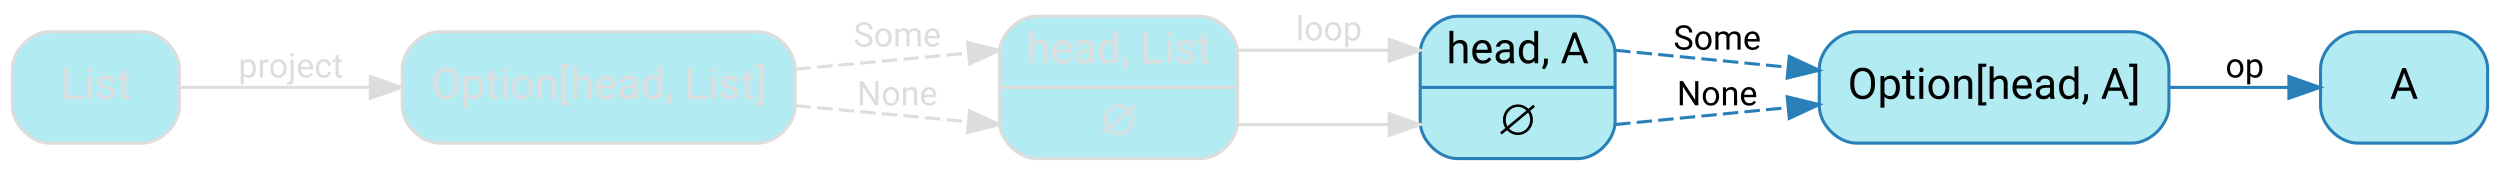
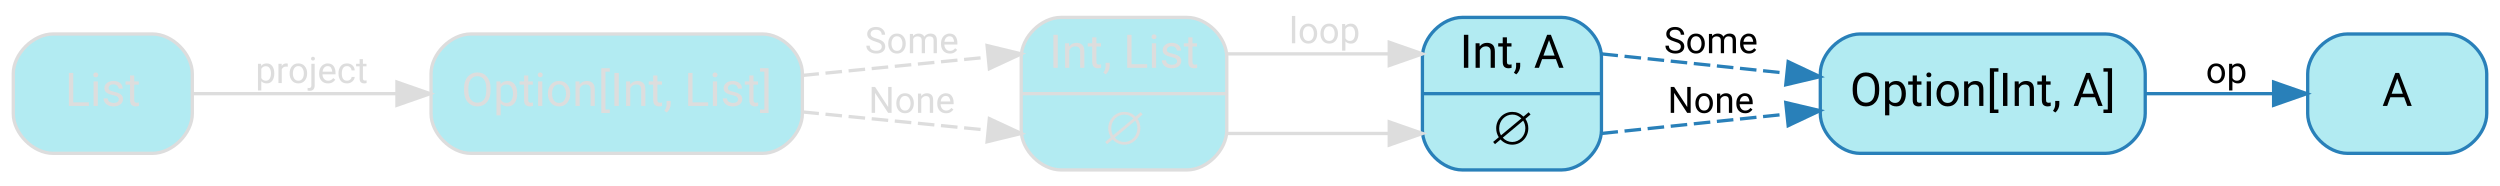
- <svg xmlns="http://www.w3.org/2000/svg" width="808pt" height="56pt" viewBox="0.00 0.00 808.00 55.50">
+ <svg xmlns="http://www.w3.org/2000/svg" width="754pt" height="56pt" viewBox="0.00 0.00 754.00 55.50">
  <g id="graph0" class="graph" transform="scale(1 1) rotate(0) translate(4 51.5)">
    <g id="node1" class="node">
-       <path fill="#b2ebf2" stroke="#dddddd" d="M331,-.5C331,-.5 384,-.5 384,-.5 390,-.5 396,-6.5 396,-12.5 396,-12.5 396,-34.5 396,-34.5 396,-40.5 390,-46.5 384,-46.5 384,-46.5 331,-46.5 331,-46.5 325,-46.5 319,-40.5 319,-34.5 319,-34.5 319,-12.5 319,-12.5 319,-6.5 325,-.5 331,-.5" />
-       <text text-anchor="middle" x="357.5" y="-31.3" font-family="Segoe UI,Roboto,Helvetica,Arial,sans-serif" font-size="14.00" fill="#dddddd">head, List</text>
-       <polyline fill="none" stroke="#dddddd" points="319,-23.5 396,-23.5 " />
-       <text text-anchor="middle" x="357.5" y="-8.3" font-family="Segoe UI,Roboto,Helvetica,Arial,sans-serif" font-size="14.00" fill="#dddddd">∅</text>
+       <path fill="#b2ebf2" stroke="#dddddd" d="M316,-.5C316,-.5 354,-.5 354,-.5 360,-.5 366,-6.5 366,-12.5 366,-12.5 366,-34.5 366,-34.5 366,-40.5 360,-46.5 354,-46.5 354,-46.5 316,-46.5 316,-46.5 310,-46.5 304,-40.5 304,-34.5 304,-34.5 304,-12.5 304,-12.5 304,-6.5 310,-.5 316,-.5" />
+       <text text-anchor="middle" x="335" y="-31.3" font-family="Segoe UI,Roboto,Helvetica,Arial,sans-serif" font-size="14.00" fill="#dddddd">Int, List</text>
+       <polyline fill="none" stroke="#dddddd" points="304,-23.5 366,-23.5 " />
+       <text text-anchor="middle" x="335" y="-8.3" font-family="Segoe UI,Roboto,Helvetica,Arial,sans-serif" font-size="14.00" fill="#dddddd">∅</text>
    </g>
    <g id="node2" class="node">
-       <path fill="#b2ebf2" stroke="#2980b9" d="M467,-.5C467,-.5 506,-.5 506,-.5 512,-.5 518,-6.5 518,-12.5 518,-12.5 518,-34.5 518,-34.5 518,-40.5 512,-46.5 506,-46.5 506,-46.5 467,-46.5 467,-46.5 461,-46.5 455,-40.5 455,-34.5 455,-34.5 455,-12.5 455,-12.5 455,-6.5 461,-.5 467,-.5" />
-       <text text-anchor="middle" x="486.5" y="-31.3" font-family="Segoe UI,Roboto,Helvetica,Arial,sans-serif" font-size="14.00" fill="#000000">head, A</text>
-       <polyline fill="none" stroke="#2980b9" points="455,-23.5 518,-23.5 " />
-       <text text-anchor="middle" x="486.5" y="-8.3" font-family="Segoe UI,Roboto,Helvetica,Arial,sans-serif" font-size="14.00" fill="#000000">∅</text>
+       <path fill="#b2ebf2" stroke="#2980b9" d="M437,-.5C437,-.5 467,-.5 467,-.5 473,-.5 479,-6.5 479,-12.5 479,-12.5 479,-34.5 479,-34.5 479,-40.5 473,-46.5 467,-46.5 467,-46.5 437,-46.5 437,-46.5 431,-46.5 425,-40.5 425,-34.5 425,-34.5 425,-12.5 425,-12.5 425,-6.5 431,-.5 437,-.5" />
+       <text text-anchor="middle" x="452" y="-31.3" font-family="Segoe UI,Roboto,Helvetica,Arial,sans-serif" font-size="14.00" fill="#000000">Int, A</text>
+       <polyline fill="none" stroke="#2980b9" points="425,-23.5 479,-23.5 " />
+       <text text-anchor="middle" x="452" y="-8.3" font-family="Segoe UI,Roboto,Helvetica,Arial,sans-serif" font-size="14.00" fill="#000000">∅</text>
    </g>
    <g id="edge4" class="edge">
-       <path fill="none" stroke="#dddddd" d="M396,-35.5C396,-35.5 428.159,-35.5 444.991,-35.5" />
-       <polygon fill="#dddddd" stroke="#dddddd" points="445,-39 455,-35.5 445,-32 445,-39" />
-       <text text-anchor="middle" x="425.5" y="-38.7" font-family="Segoe UI,Roboto,Helvetica,Arial,sans-serif" font-size="11.00" fill="#dddddd">loop</text>
+       <path fill="none" stroke="#dddddd" d="M366,-35.5C366,-35.5 398.159,-35.5 414.991,-35.5" />
+       <polygon fill="#dddddd" stroke="#dddddd" points="415,-39 425,-35.5 415,-32 415,-39" />
+       <text text-anchor="middle" x="395.5" y="-38.7" font-family="Segoe UI,Roboto,Helvetica,Arial,sans-serif" font-size="11.00" fill="#dddddd">loop</text>
    </g>
    <g id="edge5" class="edge">
-       <path fill="none" stroke="#dddddd" d="M396,-11.5C396,-11.5 428.159,-11.5 444.991,-11.5" />
-       <polygon fill="#dddddd" stroke="#dddddd" points="445,-15 455,-11.5 445,-8 445,-15" />
+       <path fill="none" stroke="#dddddd" d="M366,-11.5C366,-11.5 398.159,-11.5 414.991,-11.5" />
+       <polygon fill="#dddddd" stroke="#dddddd" points="415,-15 425,-11.5 415,-8 415,-15" />
    </g>
    <g id="node4" class="node">
-       <path fill="#b2ebf2" stroke="#2980b9" d="M685,-41.5C685,-41.5 596,-41.5 596,-41.5 590,-41.5 584,-35.5 584,-29.5 584,-29.5 584,-17.5 584,-17.5 584,-11.5 590,-5.5 596,-5.5 596,-5.5 685,-5.5 685,-5.5 691,-5.5 697,-11.5 697,-17.5 697,-17.5 697,-29.5 697,-29.5 697,-35.5 691,-41.5 685,-41.5" />
-       <text text-anchor="middle" x="640.5" y="-19.8" font-family="Segoe UI,Roboto,Helvetica,Arial,sans-serif" font-size="14.00" fill="#000000">Option[head, A]</text>
+       <path fill="#b2ebf2" stroke="#2980b9" d="M631,-41.5C631,-41.5 557,-41.5 557,-41.5 551,-41.5 545,-35.5 545,-29.5 545,-29.5 545,-17.5 545,-17.5 545,-11.5 551,-5.5 557,-5.5 557,-5.5 631,-5.5 631,-5.5 637,-5.5 643,-11.5 643,-17.5 643,-17.5 643,-29.5 643,-29.5 643,-35.5 637,-41.5 631,-41.5" />
+       <text text-anchor="middle" x="594" y="-19.8" font-family="Segoe UI,Roboto,Helvetica,Arial,sans-serif" font-size="14.00" fill="#000000">Option[Int, A]</text>
    </g>
    <g id="edge6" class="edge">
-       <path fill="none" stroke="#2980b9" stroke-dasharray="5,2" d="M518,-35.5C518,-35.5 545.058,-32.849 573.74,-30.04" />
-       <polygon fill="#2980b9" stroke="#2980b9" points="574.3,-33.502 583.912,-29.043 573.618,-26.535 574.3,-33.502" />
-       <text text-anchor="middle" x="551" y="-35.7" font-family="Segoe UI,Roboto,Helvetica,Arial,sans-serif" font-size="11.00" fill="#000000">Some</text>
+       <path fill="none" stroke="#2980b9" stroke-dasharray="5,2" d="M479,-35.5C479,-35.5 506.718,-32.608 534.938,-29.663" />
+       <polygon fill="#2980b9" stroke="#2980b9" points="535.313,-33.143 544.896,-28.624 534.587,-26.181 535.313,-33.143" />
+       <text text-anchor="middle" x="512" y="-35.7" font-family="Segoe UI,Roboto,Helvetica,Arial,sans-serif" font-size="11.00" fill="#000000">Some</text>
    </g>
    <g id="edge7" class="edge">
-       <path fill="none" stroke="#2980b9" stroke-dasharray="5,2" d="M518,-11.5C518,-11.5 545.058,-14.151 573.74,-16.96" />
-       <polygon fill="#2980b9" stroke="#2980b9" points="573.618,-20.465 583.912,-17.957 574.3,-13.498 573.618,-20.465" />
-       <text text-anchor="middle" x="551" y="-17.7" font-family="Segoe UI,Roboto,Helvetica,Arial,sans-serif" font-size="11.00" fill="#000000">None</text>
+       <path fill="none" stroke="#2980b9" stroke-dasharray="5,2" d="M479,-11.5C479,-11.5 506.718,-14.392 534.938,-17.337" />
+       <polygon fill="#2980b9" stroke="#2980b9" points="534.587,-20.819 544.896,-18.376 535.313,-13.857 534.587,-20.819" />
+       <text text-anchor="middle" x="512" y="-17.7" font-family="Segoe UI,Roboto,Helvetica,Arial,sans-serif" font-size="11.00" fill="#000000">None</text>
    </g>
    <g id="node3" class="node">
-       <path fill="#b2ebf2" stroke="#dddddd" d="M241,-41.5C241,-41.5 138,-41.5 138,-41.5 132,-41.5 126,-35.5 126,-29.5 126,-29.5 126,-17.5 126,-17.5 126,-11.5 132,-5.5 138,-5.5 138,-5.5 241,-5.5 241,-5.5 247,-5.5 253,-11.5 253,-17.5 253,-17.5 253,-29.5 253,-29.5 253,-35.5 247,-41.5 241,-41.5" />
-       <text text-anchor="middle" x="189.5" y="-19.8" font-family="Segoe UI,Roboto,Helvetica,Arial,sans-serif" font-size="14.00" fill="#dddddd">Option[head, List]</text>
+       <path fill="#b2ebf2" stroke="#dddddd" d="M226,-41.5C226,-41.5 138,-41.5 138,-41.5 132,-41.5 126,-35.5 126,-29.5 126,-29.5 126,-17.5 126,-17.5 126,-11.5 132,-5.5 138,-5.5 138,-5.5 226,-5.5 226,-5.5 232,-5.5 238,-11.5 238,-17.5 238,-17.5 238,-29.5 238,-29.5 238,-35.5 232,-41.5 226,-41.5" />
+       <text text-anchor="middle" x="182" y="-19.8" font-family="Segoe UI,Roboto,Helvetica,Arial,sans-serif" font-size="14.00" fill="#dddddd">Option[Int, List]</text>
    </g>
    <g id="edge2" class="edge">
-       <path fill="none" stroke="#dddddd" stroke-dasharray="5,2" d="M253.112,-29.395C274.604,-31.386 296.263,-33.393 308.615,-34.538" />
-       <polygon fill="#dddddd" stroke="#dddddd" points="308.72,-38.062 319,-35.5 309.366,-31.092 308.72,-38.062" />
-       <text text-anchor="middle" x="286" y="-36.7" font-family="Segoe UI,Roboto,Helvetica,Arial,sans-serif" font-size="11.00" fill="#dddddd">Some</text>
+       <path fill="none" stroke="#dddddd" stroke-dasharray="5,2" d="M238.001,-29.008C259.299,-31.103 281.415,-33.279 293.87,-34.504" />
+       <polygon fill="#dddddd" stroke="#dddddd" points="293.705,-38.004 304,-35.5 294.391,-31.038 293.705,-38.004" />
+       <text text-anchor="middle" x="271" y="-35.7" font-family="Segoe UI,Roboto,Helvetica,Arial,sans-serif" font-size="11.00" fill="#dddddd">Some</text>
    </g>
    <g id="edge3" class="edge">
-       <path fill="none" stroke="#dddddd" stroke-dasharray="5,2" d="M253.112,-17.605C274.604,-15.614 296.263,-13.607 308.615,-12.462" />
-       <polygon fill="#dddddd" stroke="#dddddd" points="309.366,-15.908 319,-11.5 308.72,-8.938 309.366,-15.908" />
-       <text text-anchor="middle" x="286" y="-17.7" font-family="Segoe UI,Roboto,Helvetica,Arial,sans-serif" font-size="11.00" fill="#dddddd">None</text>
+       <path fill="none" stroke="#dddddd" stroke-dasharray="5,2" d="M238.001,-17.992C259.299,-15.897 281.415,-13.722 293.87,-12.496" />
+       <polygon fill="#dddddd" stroke="#dddddd" points="294.391,-15.962 304,-11.5 293.705,-8.996 294.391,-15.962" />
+       <text text-anchor="middle" x="271" y="-17.7" font-family="Segoe UI,Roboto,Helvetica,Arial,sans-serif" font-size="11.00" fill="#dddddd">None</text>
    </g>
    <g id="node5" class="node">
-       <path fill="#b2ebf2" stroke="#2980b9" d="M788,-41.5C788,-41.5 758,-41.5 758,-41.5 752,-41.5 746,-35.5 746,-29.5 746,-29.5 746,-17.5 746,-17.5 746,-11.5 752,-5.5 758,-5.5 758,-5.5 788,-5.5 788,-5.5 794,-5.5 800,-11.5 800,-17.5 800,-17.5 800,-29.5 800,-29.5 800,-35.5 794,-41.5 788,-41.5" />
-       <text text-anchor="middle" x="773" y="-19.8" font-family="Segoe UI,Roboto,Helvetica,Arial,sans-serif" font-size="14.00" fill="#000000">A</text>
+       <path fill="#b2ebf2" stroke="#2980b9" d="M734,-41.5C734,-41.5 704,-41.5 704,-41.5 698,-41.5 692,-35.5 692,-29.5 692,-29.5 692,-17.5 692,-17.5 692,-11.5 698,-5.5 704,-5.5 704,-5.5 734,-5.5 734,-5.5 740,-5.5 746,-11.5 746,-17.5 746,-17.5 746,-29.5 746,-29.5 746,-35.5 740,-41.5 734,-41.5" />
+       <text text-anchor="middle" x="719" y="-19.8" font-family="Segoe UI,Roboto,Helvetica,Arial,sans-serif" font-size="14.00" fill="#000000">A</text>
    </g>
    <g id="edge8" class="edge">
-       <path fill="none" stroke="#2980b9" d="M697.076,-23.5C710.133,-23.5 723.702,-23.5 735.695,-23.5" />
-       <polygon fill="#2980b9" stroke="#2980b9" points="735.777,-27 745.777,-23.5 735.777,-20 735.777,-27" />
-       <text text-anchor="middle" x="721.5" y="-26.7" font-family="Segoe UI,Roboto,Helvetica,Arial,sans-serif" font-size="11.00" fill="#000000">op</text>
+       <path fill="none" stroke="#2980b9" d="M643.044,-23.5C655.847,-23.5 669.439,-23.5 681.534,-23.5" />
+       <polygon fill="#2980b9" stroke="#2980b9" points="681.719,-27 691.719,-23.5 681.719,-20 681.719,-27" />
+       <text text-anchor="middle" x="667.5" y="-26.7" font-family="Segoe UI,Roboto,Helvetica,Arial,sans-serif" font-size="11.00" fill="#000000">op</text>
    </g>
    <g id="node6" class="node">
      <path fill="#b2ebf2" stroke="#dddddd" d="M42,-41.5C42,-41.5 12,-41.5 12,-41.5 6,-41.5 0,-35.5 0,-29.5 0,-29.5 0,-17.5 0,-17.5 0,-11.5 6,-5.5 12,-5.5 12,-5.5 42,-5.5 42,-5.5 48,-5.5 54,-11.5 54,-17.5 54,-17.5 54,-29.5 54,-29.5 54,-35.5 48,-41.5 42,-41.5" />
      <text text-anchor="middle" x="27" y="-19.8" font-family="Segoe UI,Roboto,Helvetica,Arial,sans-serif" font-size="14.00" fill="#dddddd">List</text>
    </g>
    <g id="edge1" class="edge">
-       <path fill="none" stroke="#dddddd" d="M54.199,-23.5C71.046,-23.5 93.569,-23.5 115.397,-23.5" />
-       <polygon fill="#dddddd" stroke="#dddddd" points="115.691,-27 125.691,-23.5 115.691,-20 115.691,-27" />
+       <path fill="none" stroke="#dddddd" d="M54.354,-23.5C71.385,-23.5 94.078,-23.5 115.605,-23.5" />
+       <polygon fill="#dddddd" stroke="#dddddd" points="115.717,-27 125.717,-23.5 115.717,-20 115.717,-27" />
      <text text-anchor="middle" x="90" y="-26.7" font-family="Segoe UI,Roboto,Helvetica,Arial,sans-serif" font-size="11.00" fill="#dddddd">project</text>
    </g>
  </g>
</svg>
